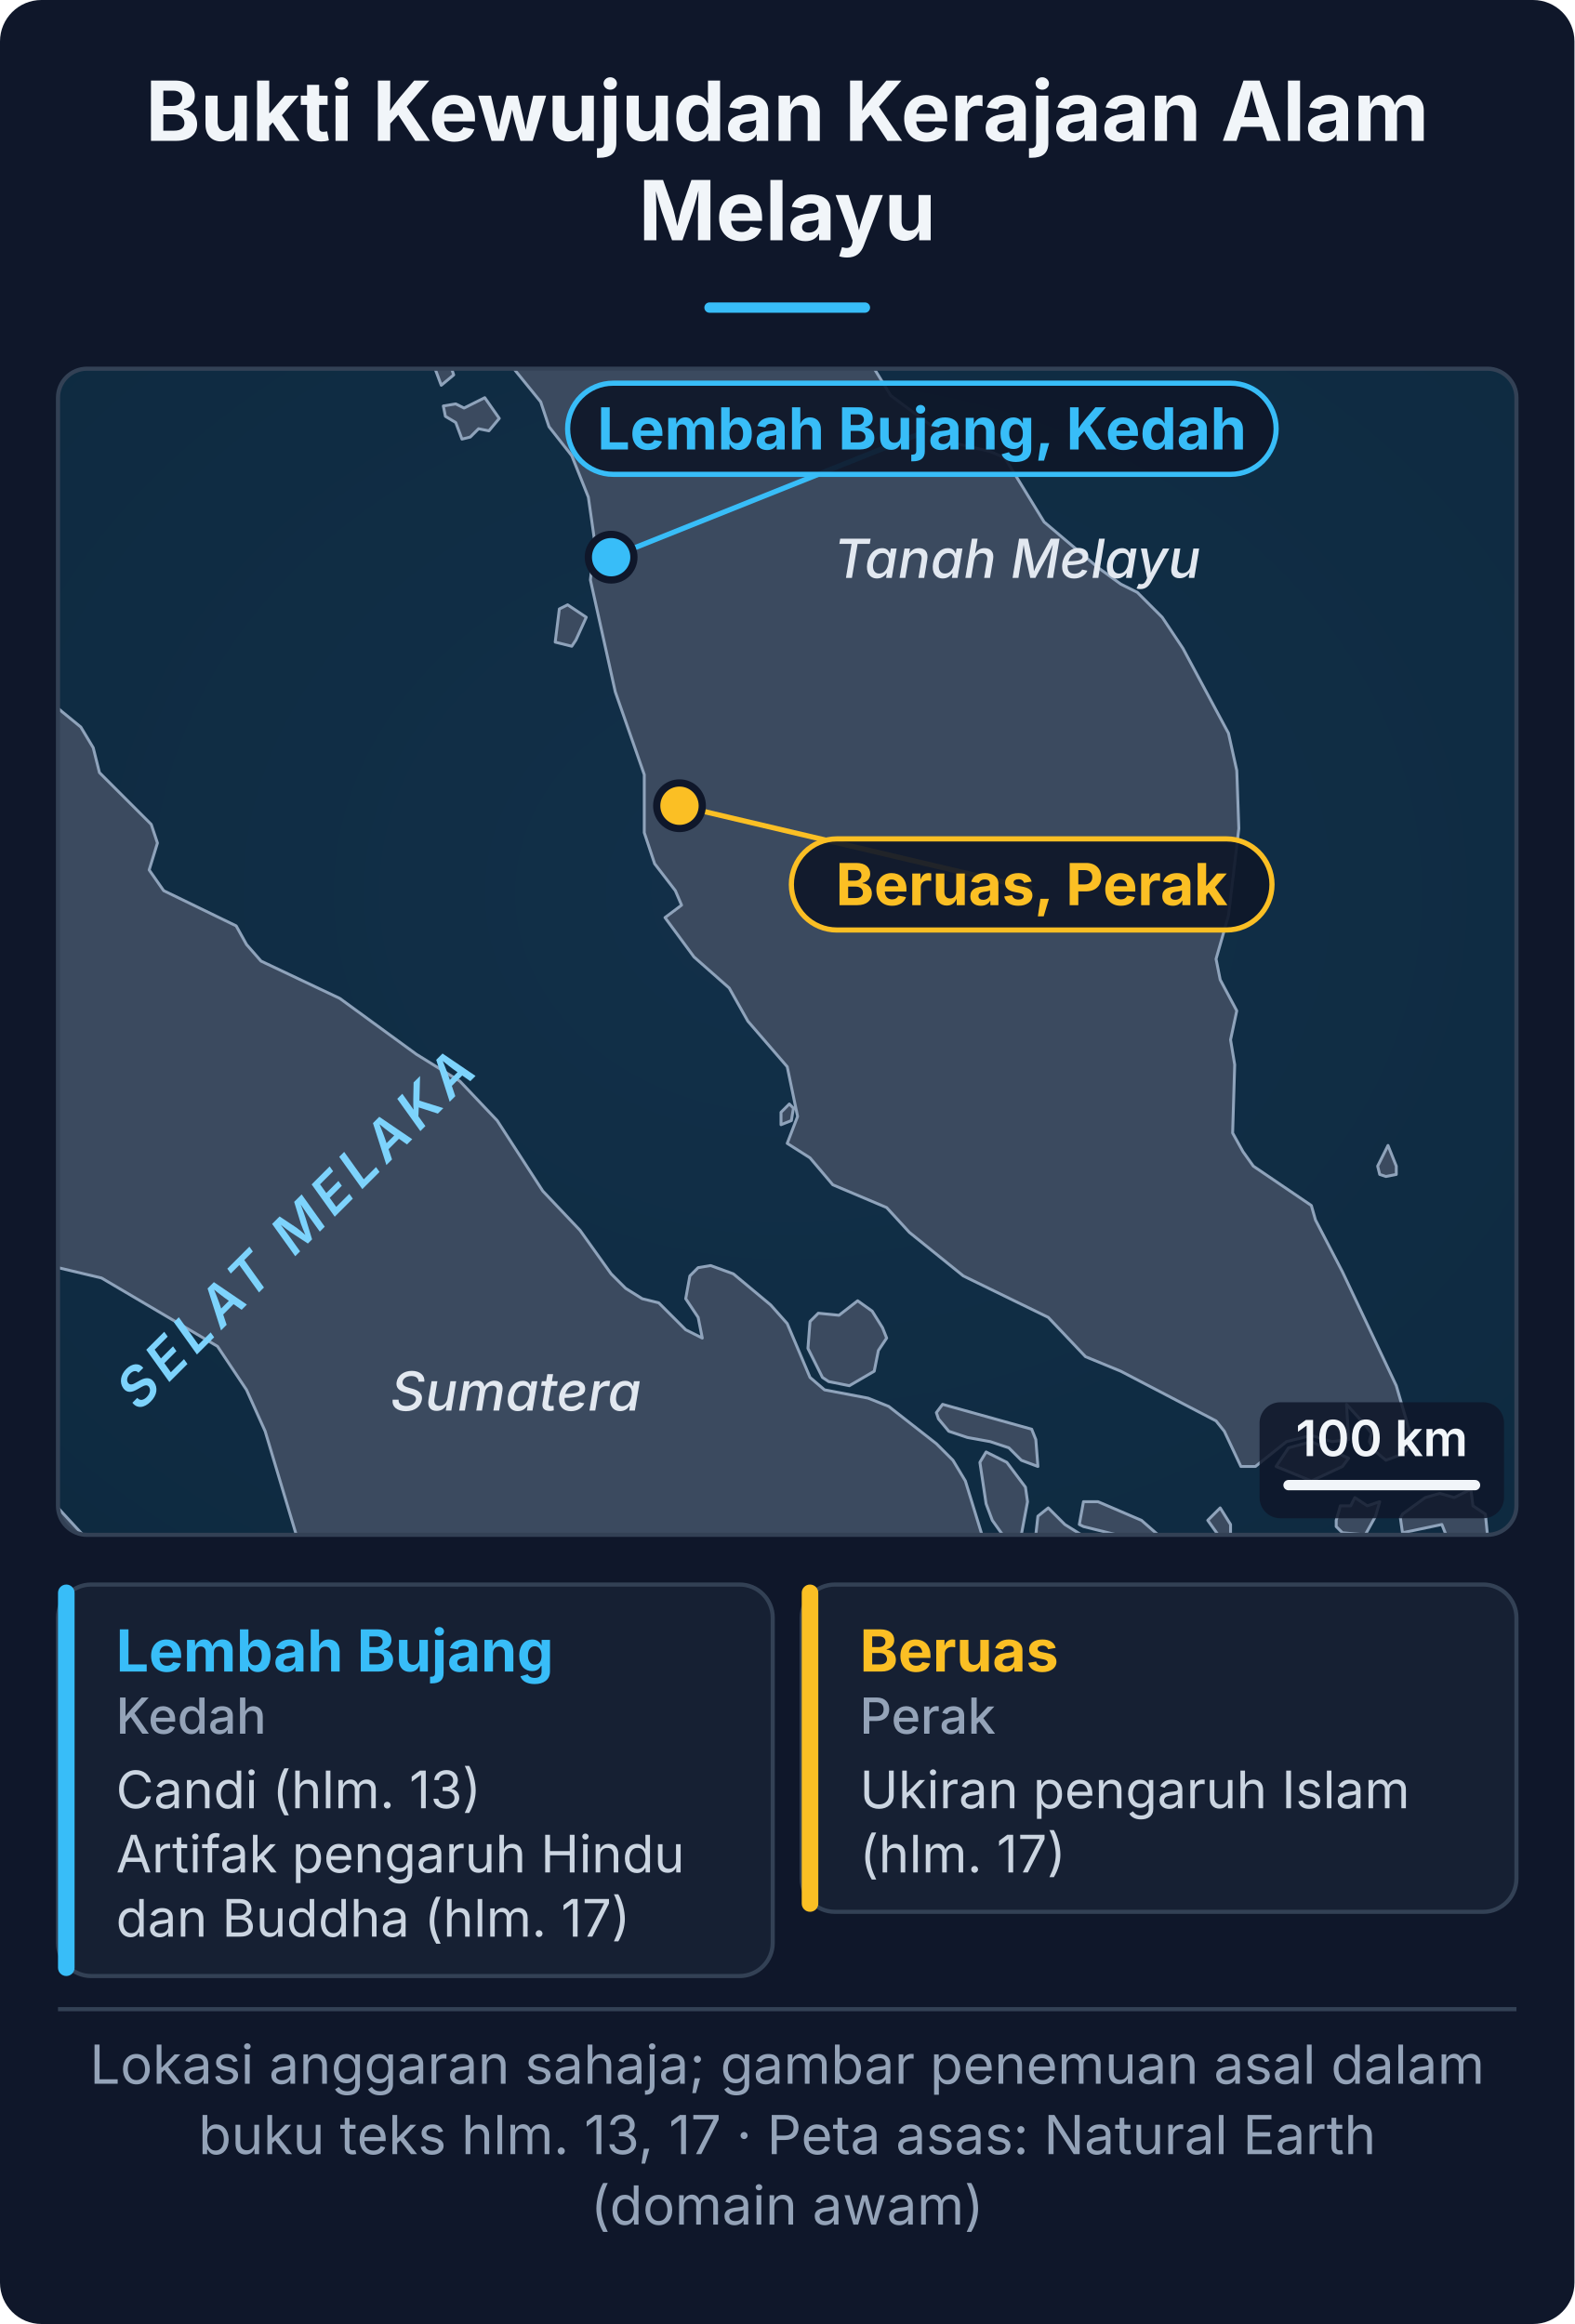
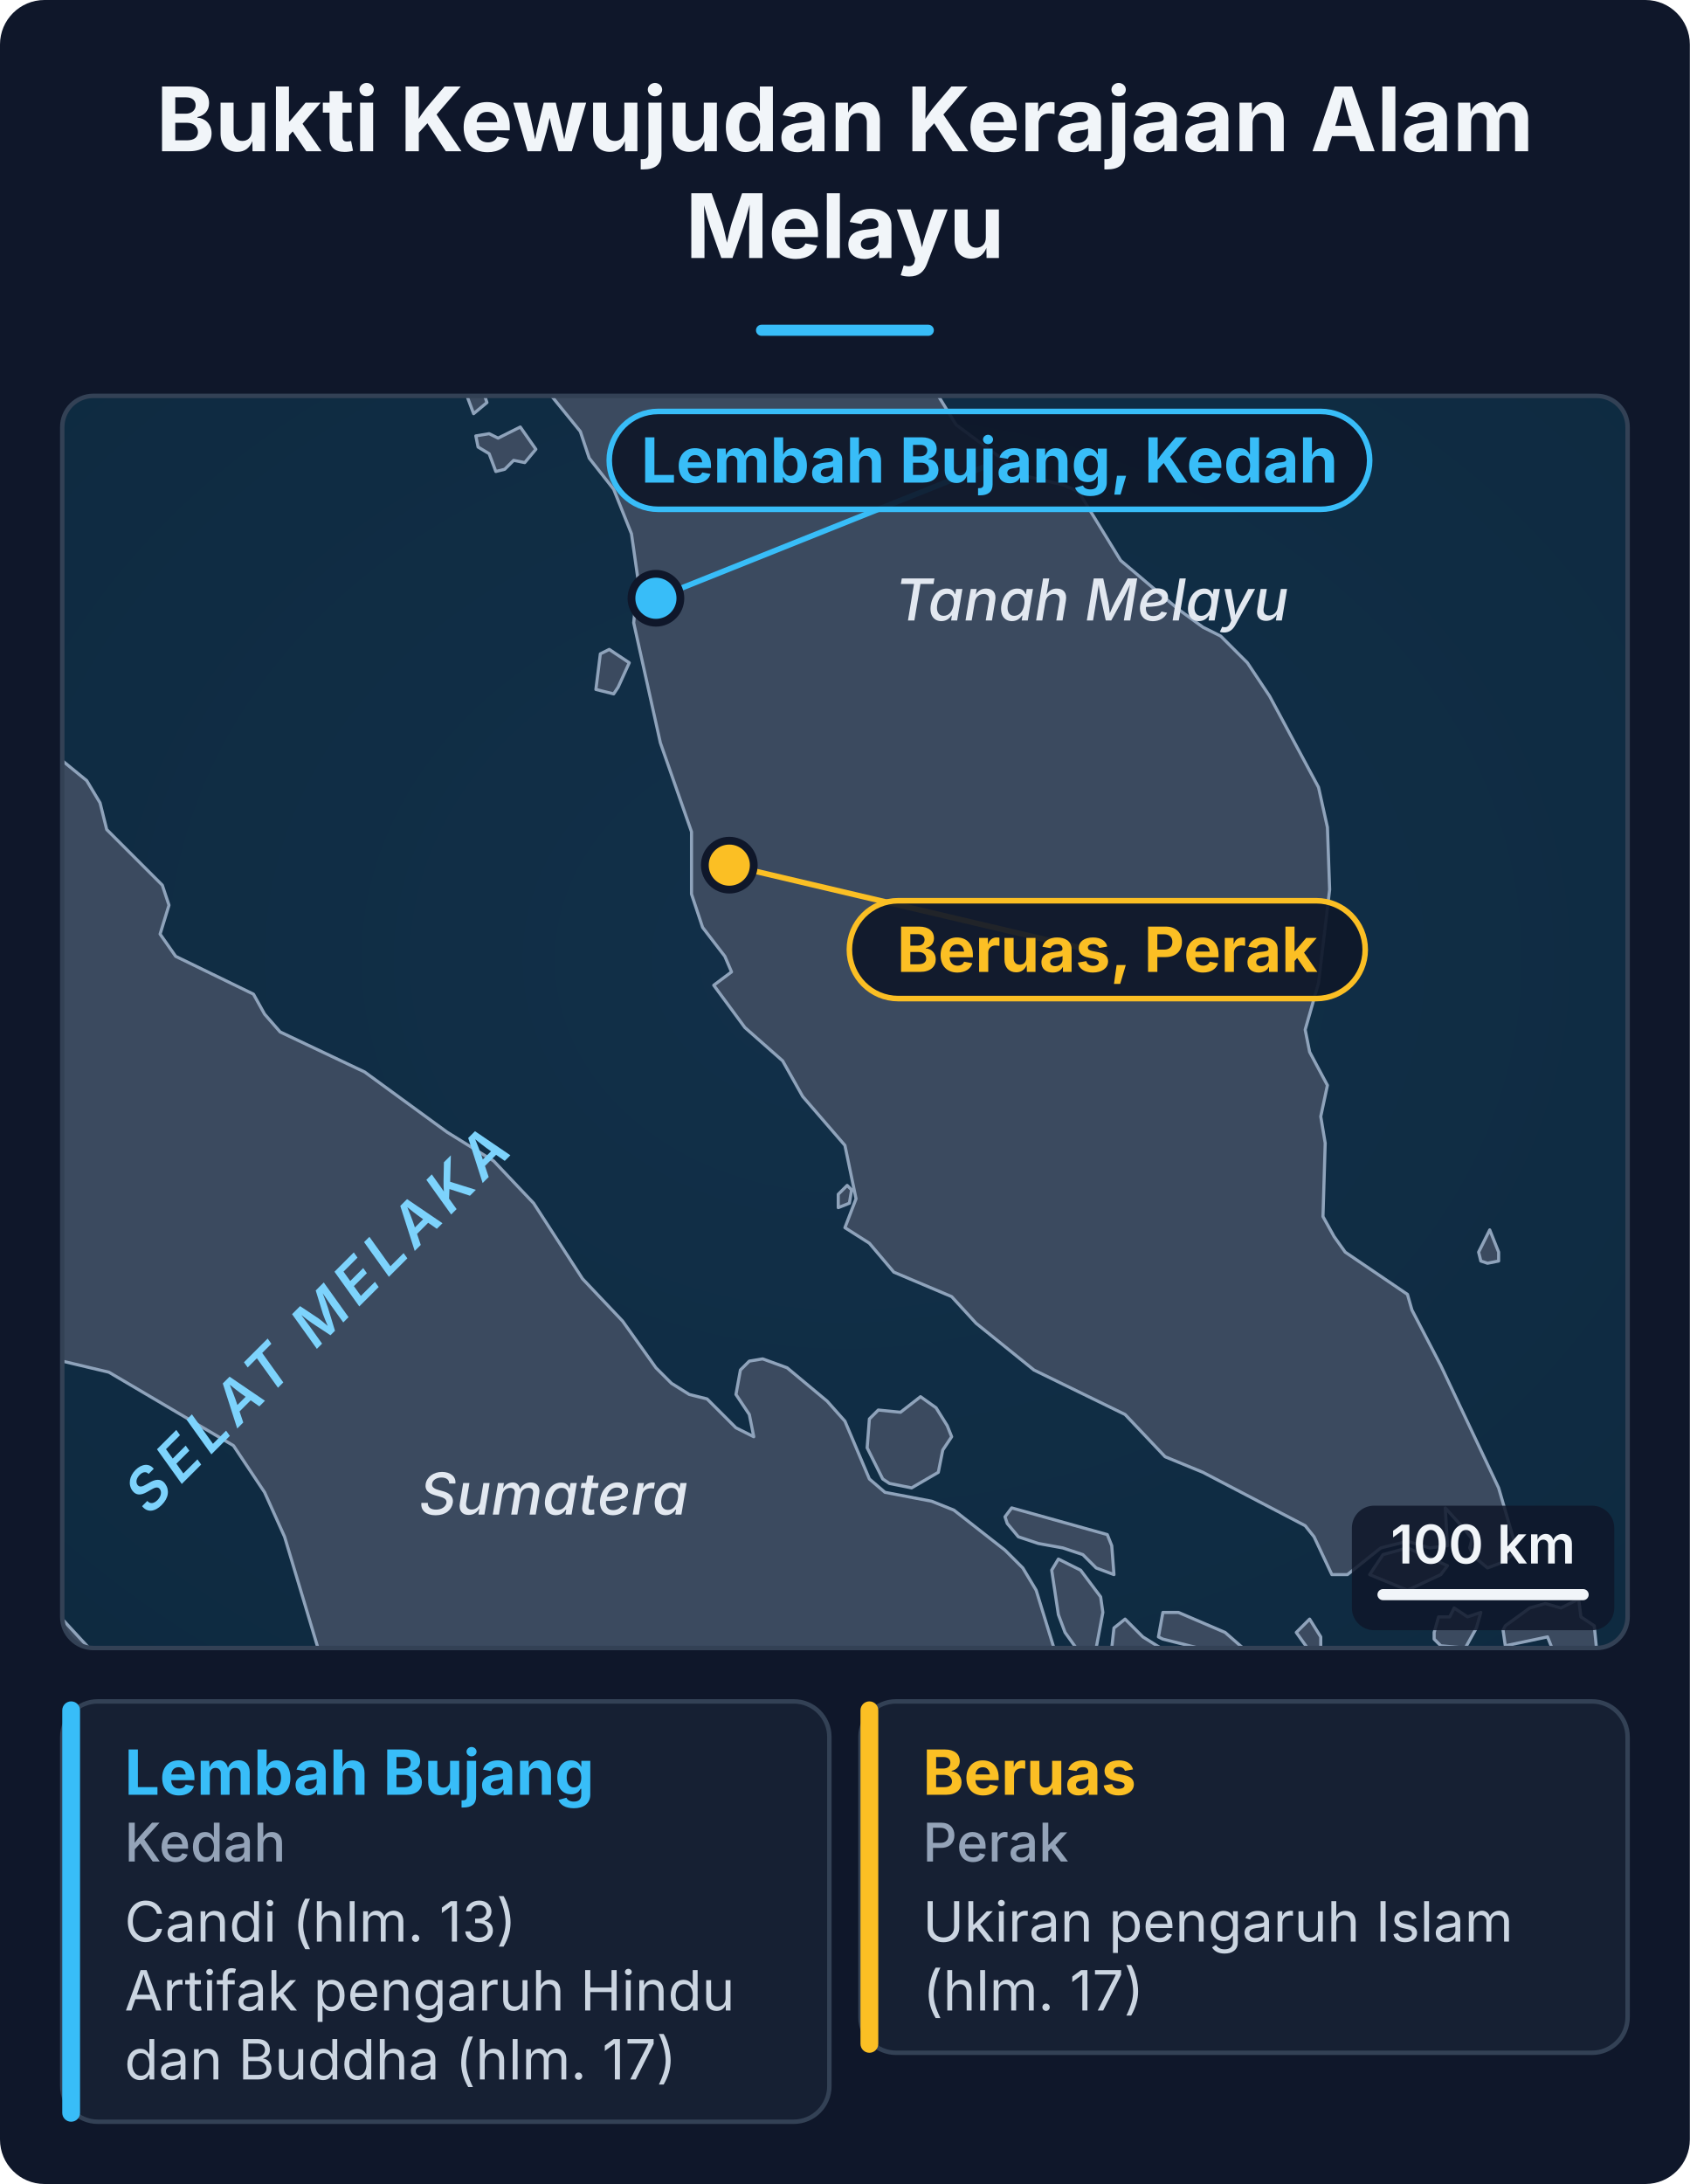
- <svg xmlns="http://www.w3.org/2000/svg" viewBox="0 0 760 1122" width="760" height="1122" role="img" aria-label="Peta lokasi bukti kewujudan kerajaan Alam Melayu">
-   <rect width="760" height="1122" rx="20" fill="#0f172a" />
+ <svg xmlns="http://www.w3.org/2000/svg" viewBox="0 0 760 982" width="760" height="982" role="img" aria-label="Peta lokasi bukti kewujudan kerajaan Alam Melayu">
+   <rect width="760" height="982" rx="20" fill="#0f172a" />
  <text x="380" y="68" text-anchor="middle" font-family="Inter, Segoe UI, Arial, sans-serif" font-size="40" font-weight="700" fill="#f1f5f9">Bukti Kewujudan Kerajaan Alam</text>
  <text x="380" y="116" text-anchor="middle" font-family="Inter, Segoe UI, Arial, sans-serif" font-size="40" font-weight="700" fill="#f1f5f9">Melayu</text>
  <rect x="340" y="146" width="80" height="5" rx="2.5" fill="#38bdf8" />
  <defs>
-     <clipPath id="c3195">
+     <clipPath id="c6473">
      <rect x="28" y="178" width="704" height="563" rx="14" />
    </clipPath>
-     <radialGradient id="gc3195" cx="50%" cy="45%" r="75%">
+     <radialGradient id="gc6473" cx="50%" cy="45%" r="75%">
      <stop offset="0" stop-color="#123049" />
      <stop offset="1" stop-color="#0e2a40" />
    </radialGradient>
  </defs>
-   <g clip-path="url(#c3195)">
-     <rect x="28" y="178" width="704" height="563" fill="url(#gc3195)" />
+   <g clip-path="url(#c6473)">
+     <rect x="28" y="178" width="704" height="563" fill="url(#gc6473)" />
    <path d="M39 351L45 361L48 373L73 398L76 407L72 420L79 430L114 447L119 456L126 464L164 482L201 509L222 522L240 541L262 575L280 594L295 615L302 622L310 627L318 629L331 642L339 646L337 636L331 627L333 616L337 612L343 611L354 615L372 630L380 639L391 665L398 671L419 675L429 679L452 697L460 705L466 715L474 741L143 741L128 691L119 671L105 650L49 617L28 612L28 342L39 351ZM28 728L40 741L28 741L28 728ZM274 292L283 298L278 309L276 312L268 310L270 294L274 292ZM224 197L234 192L241 202L236 208L231 207L227 211L223 212L220 204L215 201L214 196L220 195L224 197ZM210 178L218 178L219 181L213 186L210 178ZM430 191L461 214L478 218L485 221L504 252L530 274L541 282L549 286L561 298L571 313L593 354L597 372L598 400L593 442L587 463L589 473L597 488L594 502L596 514L595 547L600 556L605 563L633 582L635 589L648 614L674 669L681 693L680 699L677 702L669 705L663 700L661 696L662 692L659 688L650 678L651 695L643 696L633 693L621 696L606 708L599 708L591 691L587 686L541 662L524 655L506 636L465 616L439 595L428 583L402 572L391 559L380 552L385 539L380 515L361 493L352 477L335 462L321 443L329 437L326 430L316 417L311 402L311 374L297 334L285 280L287 261L284 240L276 220L265 206L261 194L248 178L422 178L430 191ZM506 728L514 736L522 741L500 741L501 732L506 728ZM551 734L559 741L539 741L523 737L521 736L523 725L530 725L551 734ZM696 736L677 740L676 733L677 731L688 723L695 721L702 723L710 719L711 727L717 731L718 741L698 741L696 736ZM583 734L589 728L594 736L594 741L588 741L583 734ZM652 727L654 723L660 727L666 725L664 732L659 741L648 740L645 737L645 734L647 727L652 727ZM495 718L496 725L493 741L484 741L479 734L476 726L473 706L476 701L486 706L495 718ZM633 696L651 704L648 708L633 715L616 708L622 699L633 696ZM498 690L500 695L501 708L493 705L487 699L478 696L467 694L458 691L453 685L452 682L455 678L498 690ZM414 628L421 633L426 641L428 646L424 652L422 662L410 669L400 667L397 665L390 651L391 638L395 634L405 635L414 628ZM665 563L670 553L674 563L674 567L669 568L666 567L665 563ZM383 535L382 541L377 543L377 537L381 533L383 535Z" fill="#3b4a5f" stroke="#8fa3bb" stroke-width="1.4" stroke-linejoin="round" fill-rule="evenodd" />
    <text x="149" y="600" text-anchor="middle" font-family="Inter, Segoe UI, Arial, sans-serif" font-size="26" font-weight="600" fill="#7dd3fc" font-style="italic" letter-spacing="3" transform="rotate(-45 149 600)">SELAT MELAKA</text>
    <text x="491" y="279" text-anchor="middle" font-family="Inter, Segoe UI, Arial, sans-serif" font-size="26" font-weight="500" fill="#e2e8f0" font-style="italic">Tanah Melayu</text>
    <text x="249" y="681" text-anchor="middle" font-family="Inter, Segoe UI, Arial, sans-serif" font-size="26" font-weight="500" fill="#e2e8f0" font-style="italic">Sumatera</text>
    <line x1="295" y1="269" x2="445" y2="209" stroke="#38bdf8" stroke-width="2.5" />
    <circle cx="295" cy="269" r="11" fill="#38bdf8" stroke="#0f172a" stroke-width="3.5" />
    <rect x="274" y="185" width="342" height="44" rx="22" fill="#0f172a" fill-opacity="0.92" stroke="#38bdf8" stroke-width="2.5" />
    <text x="445" y="217" text-anchor="middle" font-family="Inter, Segoe UI, Arial, sans-serif" font-size="28" font-weight="700" fill="#38bdf8">Lembah Bujang, Kedah</text>
    <line x1="328" y1="389" x2="498" y2="429" stroke="#fbbf24" stroke-width="2.5" />
    <circle cx="328" cy="389" r="11" fill="#fbbf24" stroke="#0f172a" stroke-width="3.5" />
    <rect x="382" y="405" width="232" height="44" rx="22" fill="#0f172a" fill-opacity="0.92" stroke="#fbbf24" stroke-width="2.5" />
    <text x="498" y="437" text-anchor="middle" font-family="Inter, Segoe UI, Arial, sans-serif" font-size="28" font-weight="700" fill="#fbbf24">Beruas, Perak</text>
    <rect x="608" y="677" width="118" height="56" rx="10" fill="#0f172a" fill-opacity="0.85" />
    <line x1="622" y1="717" x2="712" y2="717" stroke="#f1f5f9" stroke-width="5" stroke-linecap="round" />
    <text x="667" y="703" text-anchor="middle" font-family="Inter, Segoe UI, Arial, sans-serif" font-size="24" font-weight="600" fill="#f1f5f9">100 km</text>
  </g>
  <rect x="28" y="178" width="704" height="563" rx="14" fill="none" stroke="#334155" stroke-width="2" />
  <rect x="28" y="765" width="345" height="189" rx="16" fill="#162033" stroke="#334155" stroke-width="2" />
  <rect x="28" y="765" width="8" height="189" rx="4" fill="#38bdf8" />
  <text x="56" y="807" text-anchor="start" font-family="Inter, Segoe UI, Arial, sans-serif" font-size="28" font-weight="700" fill="#38bdf8">Lembah Bujang</text>
  <text x="56" y="837" text-anchor="start" font-family="Inter, Segoe UI, Arial, sans-serif" font-size="24" font-weight="500" fill="#94a3b8">Kedah</text>
  <text x="56" y="873" text-anchor="start" font-family="Inter, Segoe UI, Arial, sans-serif" font-size="25" font-weight="400" fill="#cbd5e1">Candi (hlm. 13)</text>
  <text x="56" y="904" text-anchor="start" font-family="Inter, Segoe UI, Arial, sans-serif" font-size="25" font-weight="400" fill="#cbd5e1">Artifak pengaruh Hindu</text>
  <text x="56" y="935" text-anchor="start" font-family="Inter, Segoe UI, Arial, sans-serif" font-size="25" font-weight="400" fill="#cbd5e1">dan Buddha (hlm. 17)</text>
  <rect x="387" y="765" width="345" height="158" rx="16" fill="#162033" stroke="#334155" stroke-width="2" />
  <rect x="387" y="765" width="8" height="158" rx="4" fill="#fbbf24" />
  <text x="415" y="807" text-anchor="start" font-family="Inter, Segoe UI, Arial, sans-serif" font-size="28" font-weight="700" fill="#fbbf24">Beruas</text>
  <text x="415" y="837" text-anchor="start" font-family="Inter, Segoe UI, Arial, sans-serif" font-size="24" font-weight="500" fill="#94a3b8">Perak</text>
  <text x="415" y="873" text-anchor="start" font-family="Inter, Segoe UI, Arial, sans-serif" font-size="25" font-weight="400" fill="#cbd5e1">Ukiran pengaruh Islam</text>
  <text x="415" y="904" text-anchor="start" font-family="Inter, Segoe UI, Arial, sans-serif" font-size="25" font-weight="400" fill="#cbd5e1">(hlm. 17)</text>
-   <line x1="28" y1="970" x2="732" y2="970" stroke="#334155" stroke-width="2" />
-   <text x="380" y="1006" text-anchor="middle" font-family="Inter, Segoe UI, Arial, sans-serif" font-size="26" font-weight="400" fill="#94a3b8">Lokasi anggaran sahaja; gambar penemuan asal dalam</text>
-   <text x="380" y="1040" text-anchor="middle" font-family="Inter, Segoe UI, Arial, sans-serif" font-size="26" font-weight="400" fill="#94a3b8">buku teks hlm. 13, 17 · Peta asas: Natural Earth</text>
-   <text x="380" y="1074" text-anchor="middle" font-family="Inter, Segoe UI, Arial, sans-serif" font-size="26" font-weight="400" fill="#94a3b8">(domain awam)</text>
</svg>
